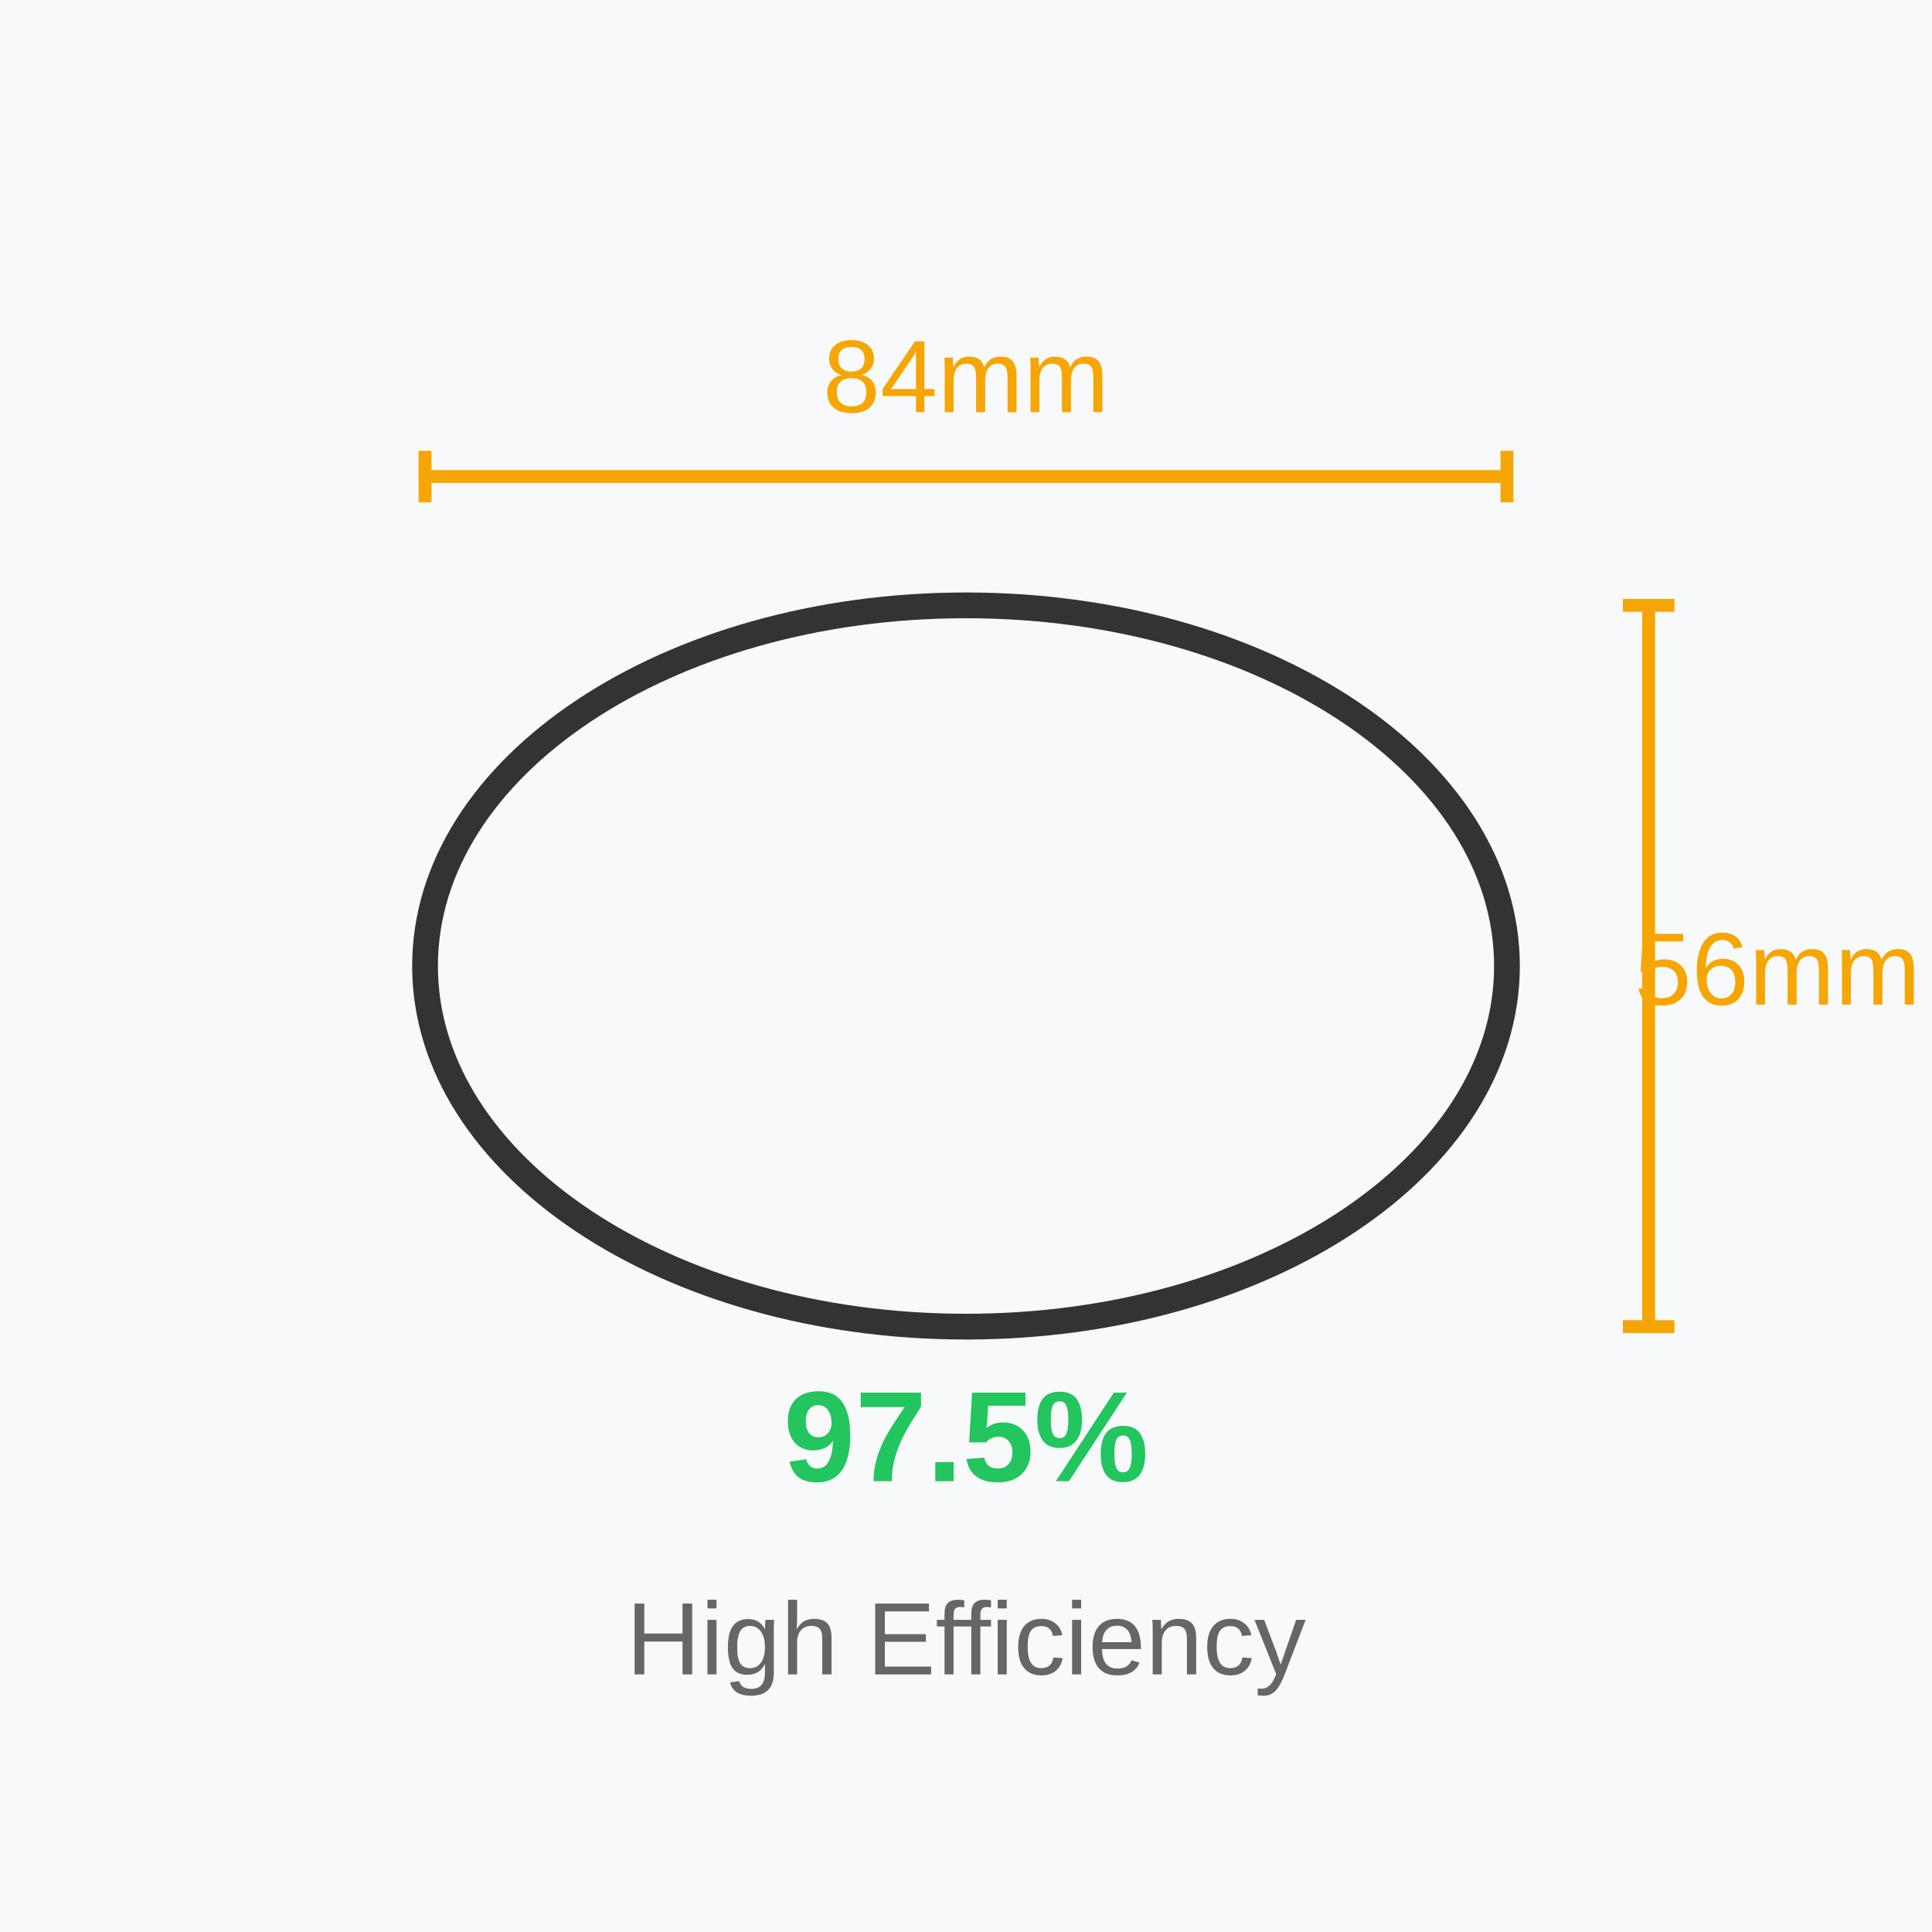
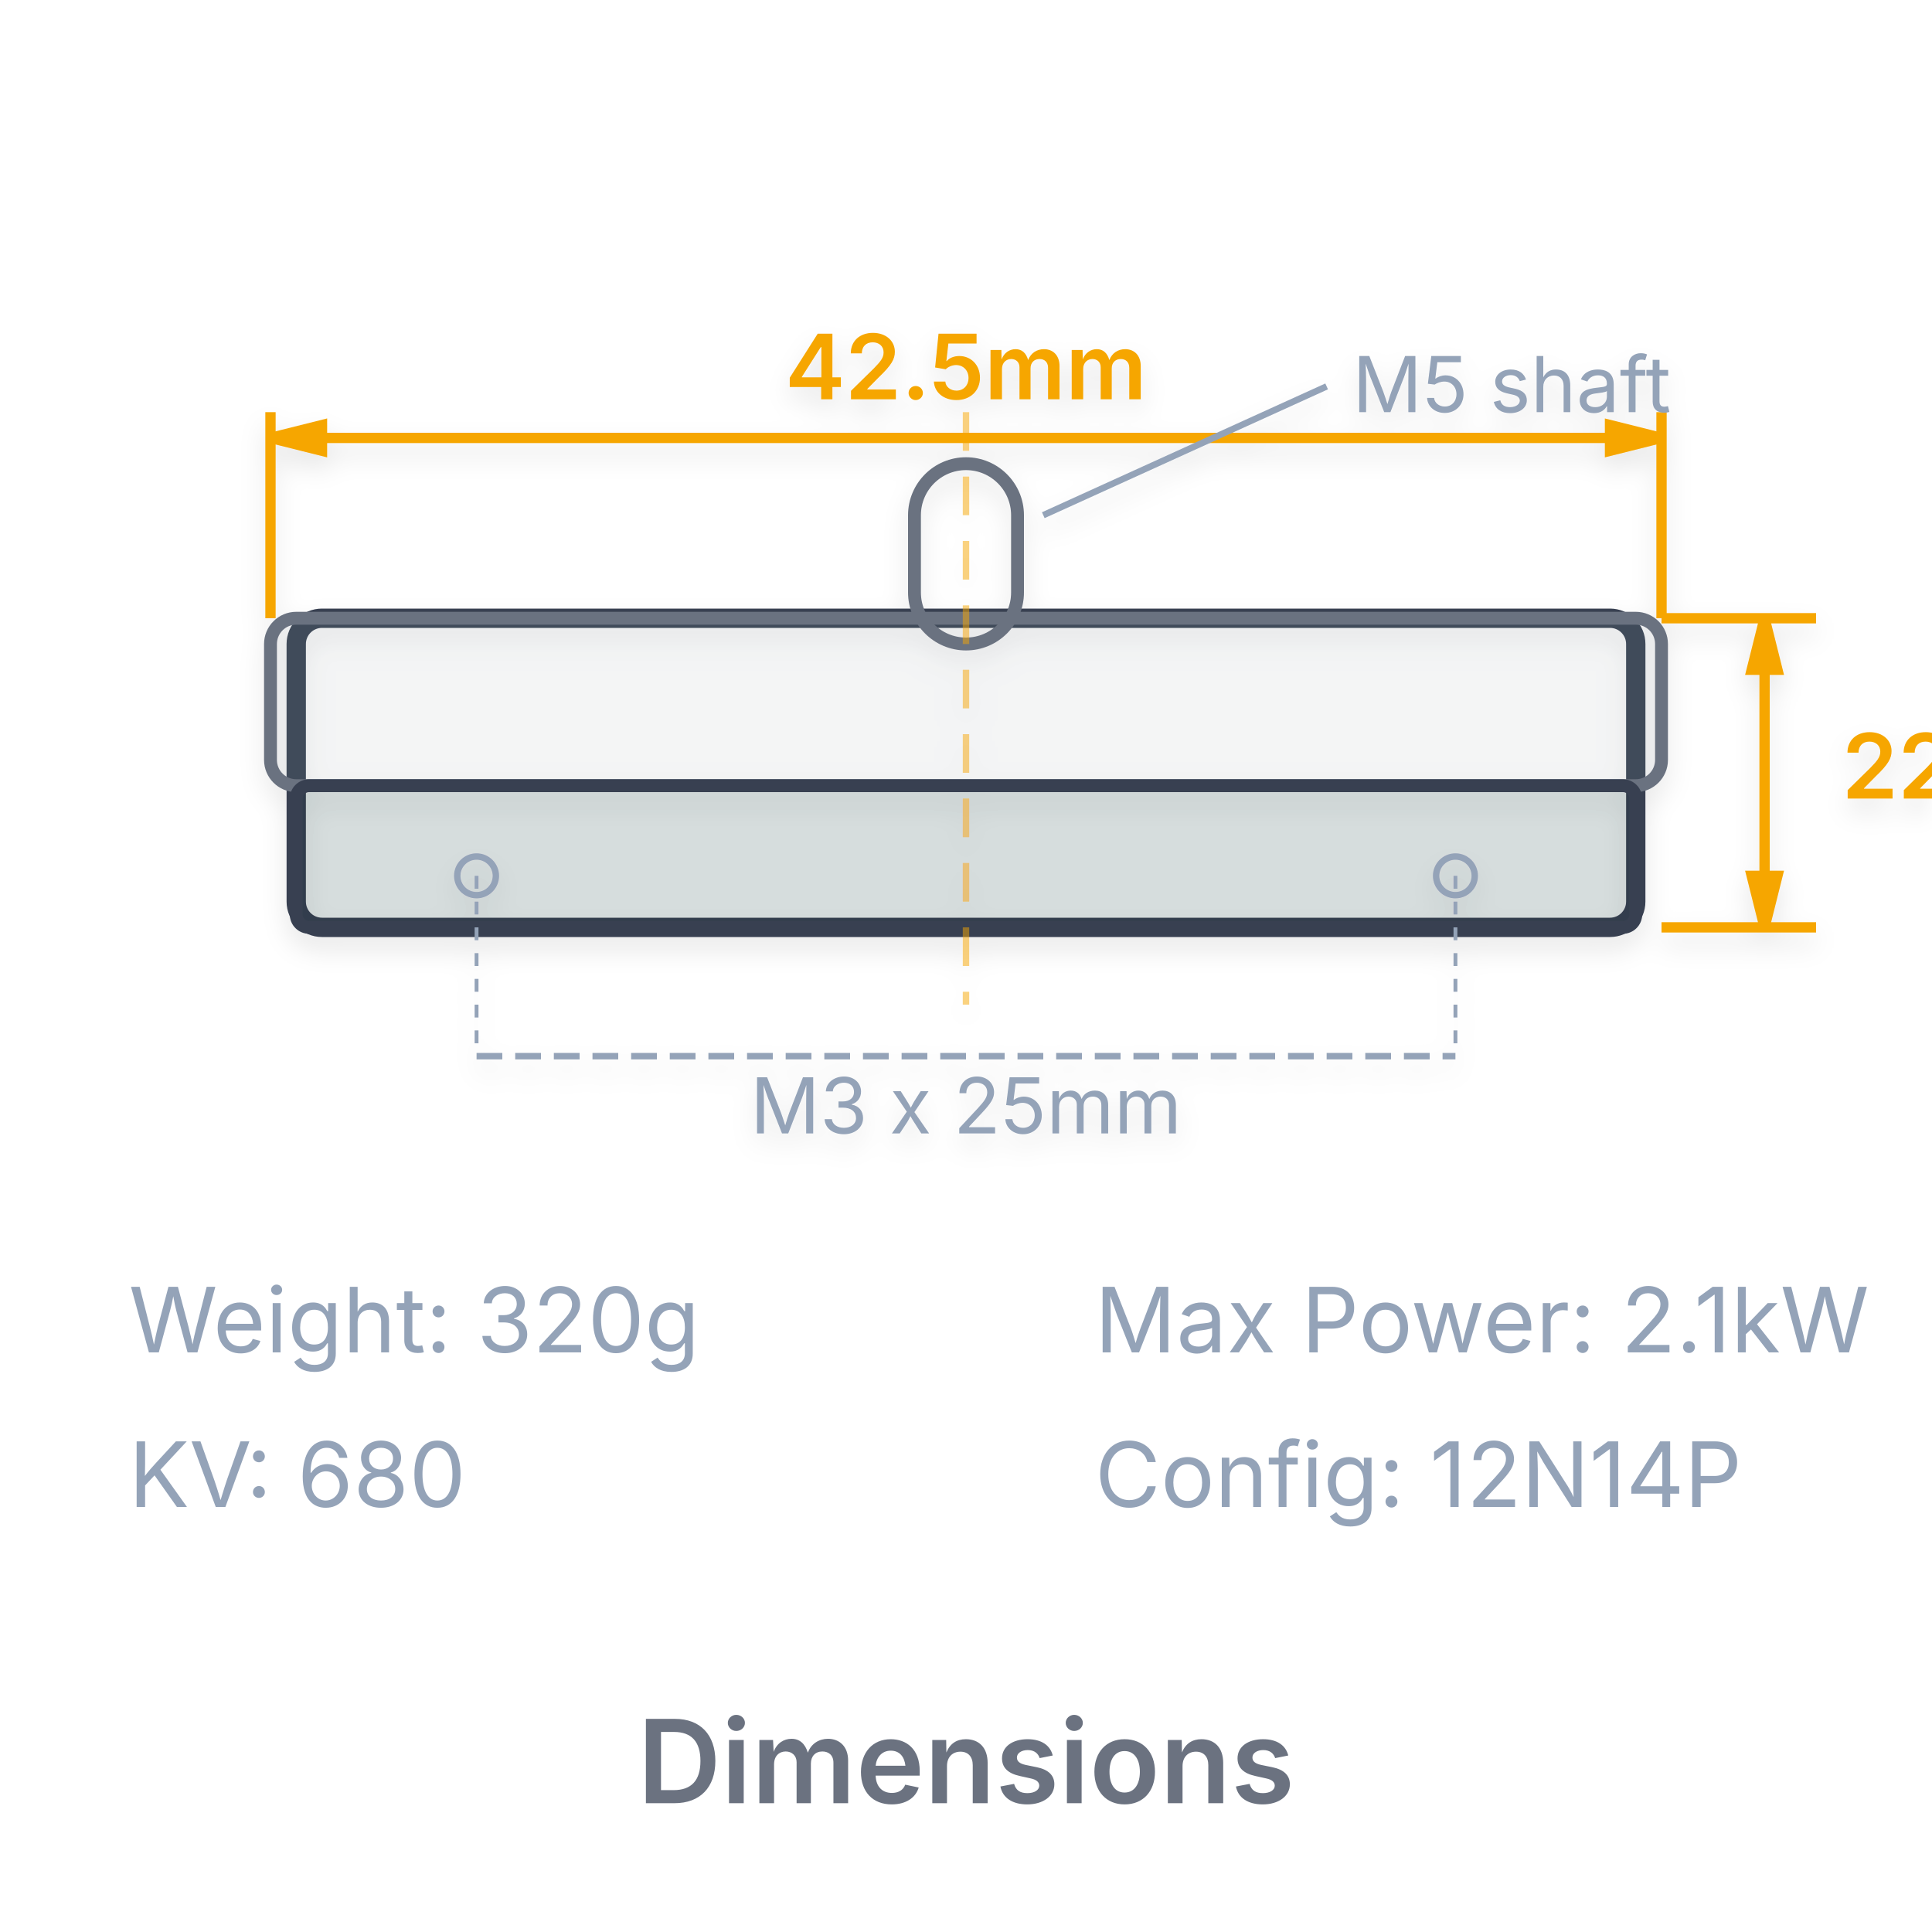
<svg xmlns="http://www.w3.org/2000/svg" width="150" height="150" viewBox="0 0 150 150">
-   <rect width="150" height="150" fill="#f8f9fa" />
-   <ellipse cx="75" cy="75" rx="42" ry="28" fill="none" stroke="#333" stroke-width="2" />
-   <g stroke="#f6a604" stroke-width="1" fill="none">
-     <line x1="33" y1="37" x2="117" y2="37" />
-     <line x1="33" y1="35" x2="33" y2="39" />
-     <line x1="117" y1="35" x2="117" y2="39" />
-     <line x1="128" y1="47" x2="128" y2="103" />
-     <line x1="126" y1="47" x2="130" y2="47" />
-     <line x1="126" y1="103" x2="130" y2="103" />
+   <defs>
+     <filter id="sp3Shadow" x="-10%" y="-10%" width="120%" height="120%">
+       <feDropShadow dx="0" dy="1" stdDeviation="1" flood-color="#000" flood-opacity="0.1" />
+     </filter>
+   </defs>
+   <g transform="translate(75, 60)" filter="url(#sp3Shadow)">
+     <rect x="-52" y="-12" width="104" height="24" rx="2" fill="none" stroke="#374151" stroke-width="1.5" />
+     <rect x="-54" y="-12" width="108" height="13" rx="2" fill="rgba(156,163,175,0.1)" stroke="#6b7280" stroke-width="1" />
+     <rect x="-52" y="1" width="104" height="11" rx="1" fill="rgba(31,41,55,0.15)" stroke="#374151" stroke-width="1" />
+     <rect x="-4" y="-24" width="8" height="14" rx="4" fill="none" stroke="#6b7280" stroke-width="1" />
+     <line x1="0" y1="-28" x2="0" y2="18" stroke="#f6a604" stroke-width="0.5" stroke-dasharray="3,2" opacity="0.5" />
+     <g stroke="#f6a604" stroke-width="0.8" fill="#f6a604">
+       <line x1="-54" y1="-26" x2="54" y2="-26" />
+       <line x1="-54" y1="-28" x2="-54" y2="-12" />
+       <line x1="54" y1="-28" x2="54" y2="-12" />
+       <polygon points="-54,-26 -50,-25 -50,-27" />
+       <polygon points="54,-26 50,-25 50,-27" />
+     </g>
+     <text x="0" y="-29" font-family="'Inter', monospace" font-size="7" font-weight="600" text-anchor="middle" fill="#f6a604">42.5mm</text>
+     <g stroke="#f6a604" stroke-width="0.8" fill="#f6a604">
+       <line x1="62" y1="-12" x2="62" y2="12" />
+       <line x1="54" y1="-12" x2="66" y2="-12" />
+       <line x1="54" y1="12" x2="66" y2="12" />
+       <polygon points="62,-12 61,-8 63,-8" />
+       <polygon points="62,12 61,8 63,8" />
+     </g>
+     <text x="68" y="2" font-family="'Inter', monospace" font-size="7" font-weight="600" text-anchor="start" fill="#f6a604">22mm</text>
+     <g stroke="#94a3b8" stroke-width="0.5" fill="none">
+       <line x1="6" y1="-20" x2="28" y2="-30" />
+     </g>
+     <text x="30" y="-28" font-family="'Inter', monospace" font-size="6" fill="#94a3b8">M5 shaft</text>
+     <g>
+       <circle cx="-38" cy="8" r="1.5" fill="none" stroke="#94a3b8" stroke-width="0.5" />
+       <circle cx="38" cy="8" r="1.5" fill="none" stroke="#94a3b8" stroke-width="0.5" />
+       <line x1="-38" y1="22" x2="38" y2="22" stroke="#94a3b8" stroke-width="0.5" stroke-dasharray="2,1" />
+       <line x1="-38" y1="8" x2="-38" y2="22" stroke="#94a3b8" stroke-width="0.3" stroke-dasharray="1,1" />
+       <line x1="38" y1="8" x2="38" y2="22" stroke="#94a3b8" stroke-width="0.3" stroke-dasharray="1,1" />
+     </g>
+     <text x="0" y="28" font-family="'Inter', monospace" font-size="6" text-anchor="middle" fill="#94a3b8">M3 x 25mm</text>
  </g>
-   <text x="75" y="32" font-family="Arial, sans-serif" font-size="8" text-anchor="middle" fill="#f6a604">84mm</text>
-   <text x="138" y="78" font-family="Arial, sans-serif" font-size="8" text-anchor="middle" fill="#f6a604">56mm</text>
-   <text x="75" y="115" font-family="Arial, sans-serif" font-size="10" text-anchor="middle" fill="#22c55e" font-weight="bold">97.5%</text>
-   <text x="75" y="130" font-family="Arial, sans-serif" font-size="8" text-anchor="middle" fill="#666">High Efficiency</text>
+   <g transform="translate(10, 105)">
+     <text x="0" y="0" font-family="'Inter', sans-serif" font-size="7" fill="#94a3b8">Weight: 320g</text>
+     <text x="0" y="12" font-family="'Inter', sans-serif" font-size="7" fill="#94a3b8">KV: 680</text>
+     <text x="75" y="0" font-family="'Inter', sans-serif" font-size="7" fill="#94a3b8">Max Power: 2.1kW</text>
+     <text x="75" y="12" font-family="'Inter', sans-serif" font-size="7" fill="#94a3b8">Config: 12N14P</text>
+   </g>
+   <text x="75" y="140" font-family="'Inter', sans-serif" font-size="9" font-weight="600" text-anchor="middle" fill="#6b7280">Dimensions</text>
</svg>
